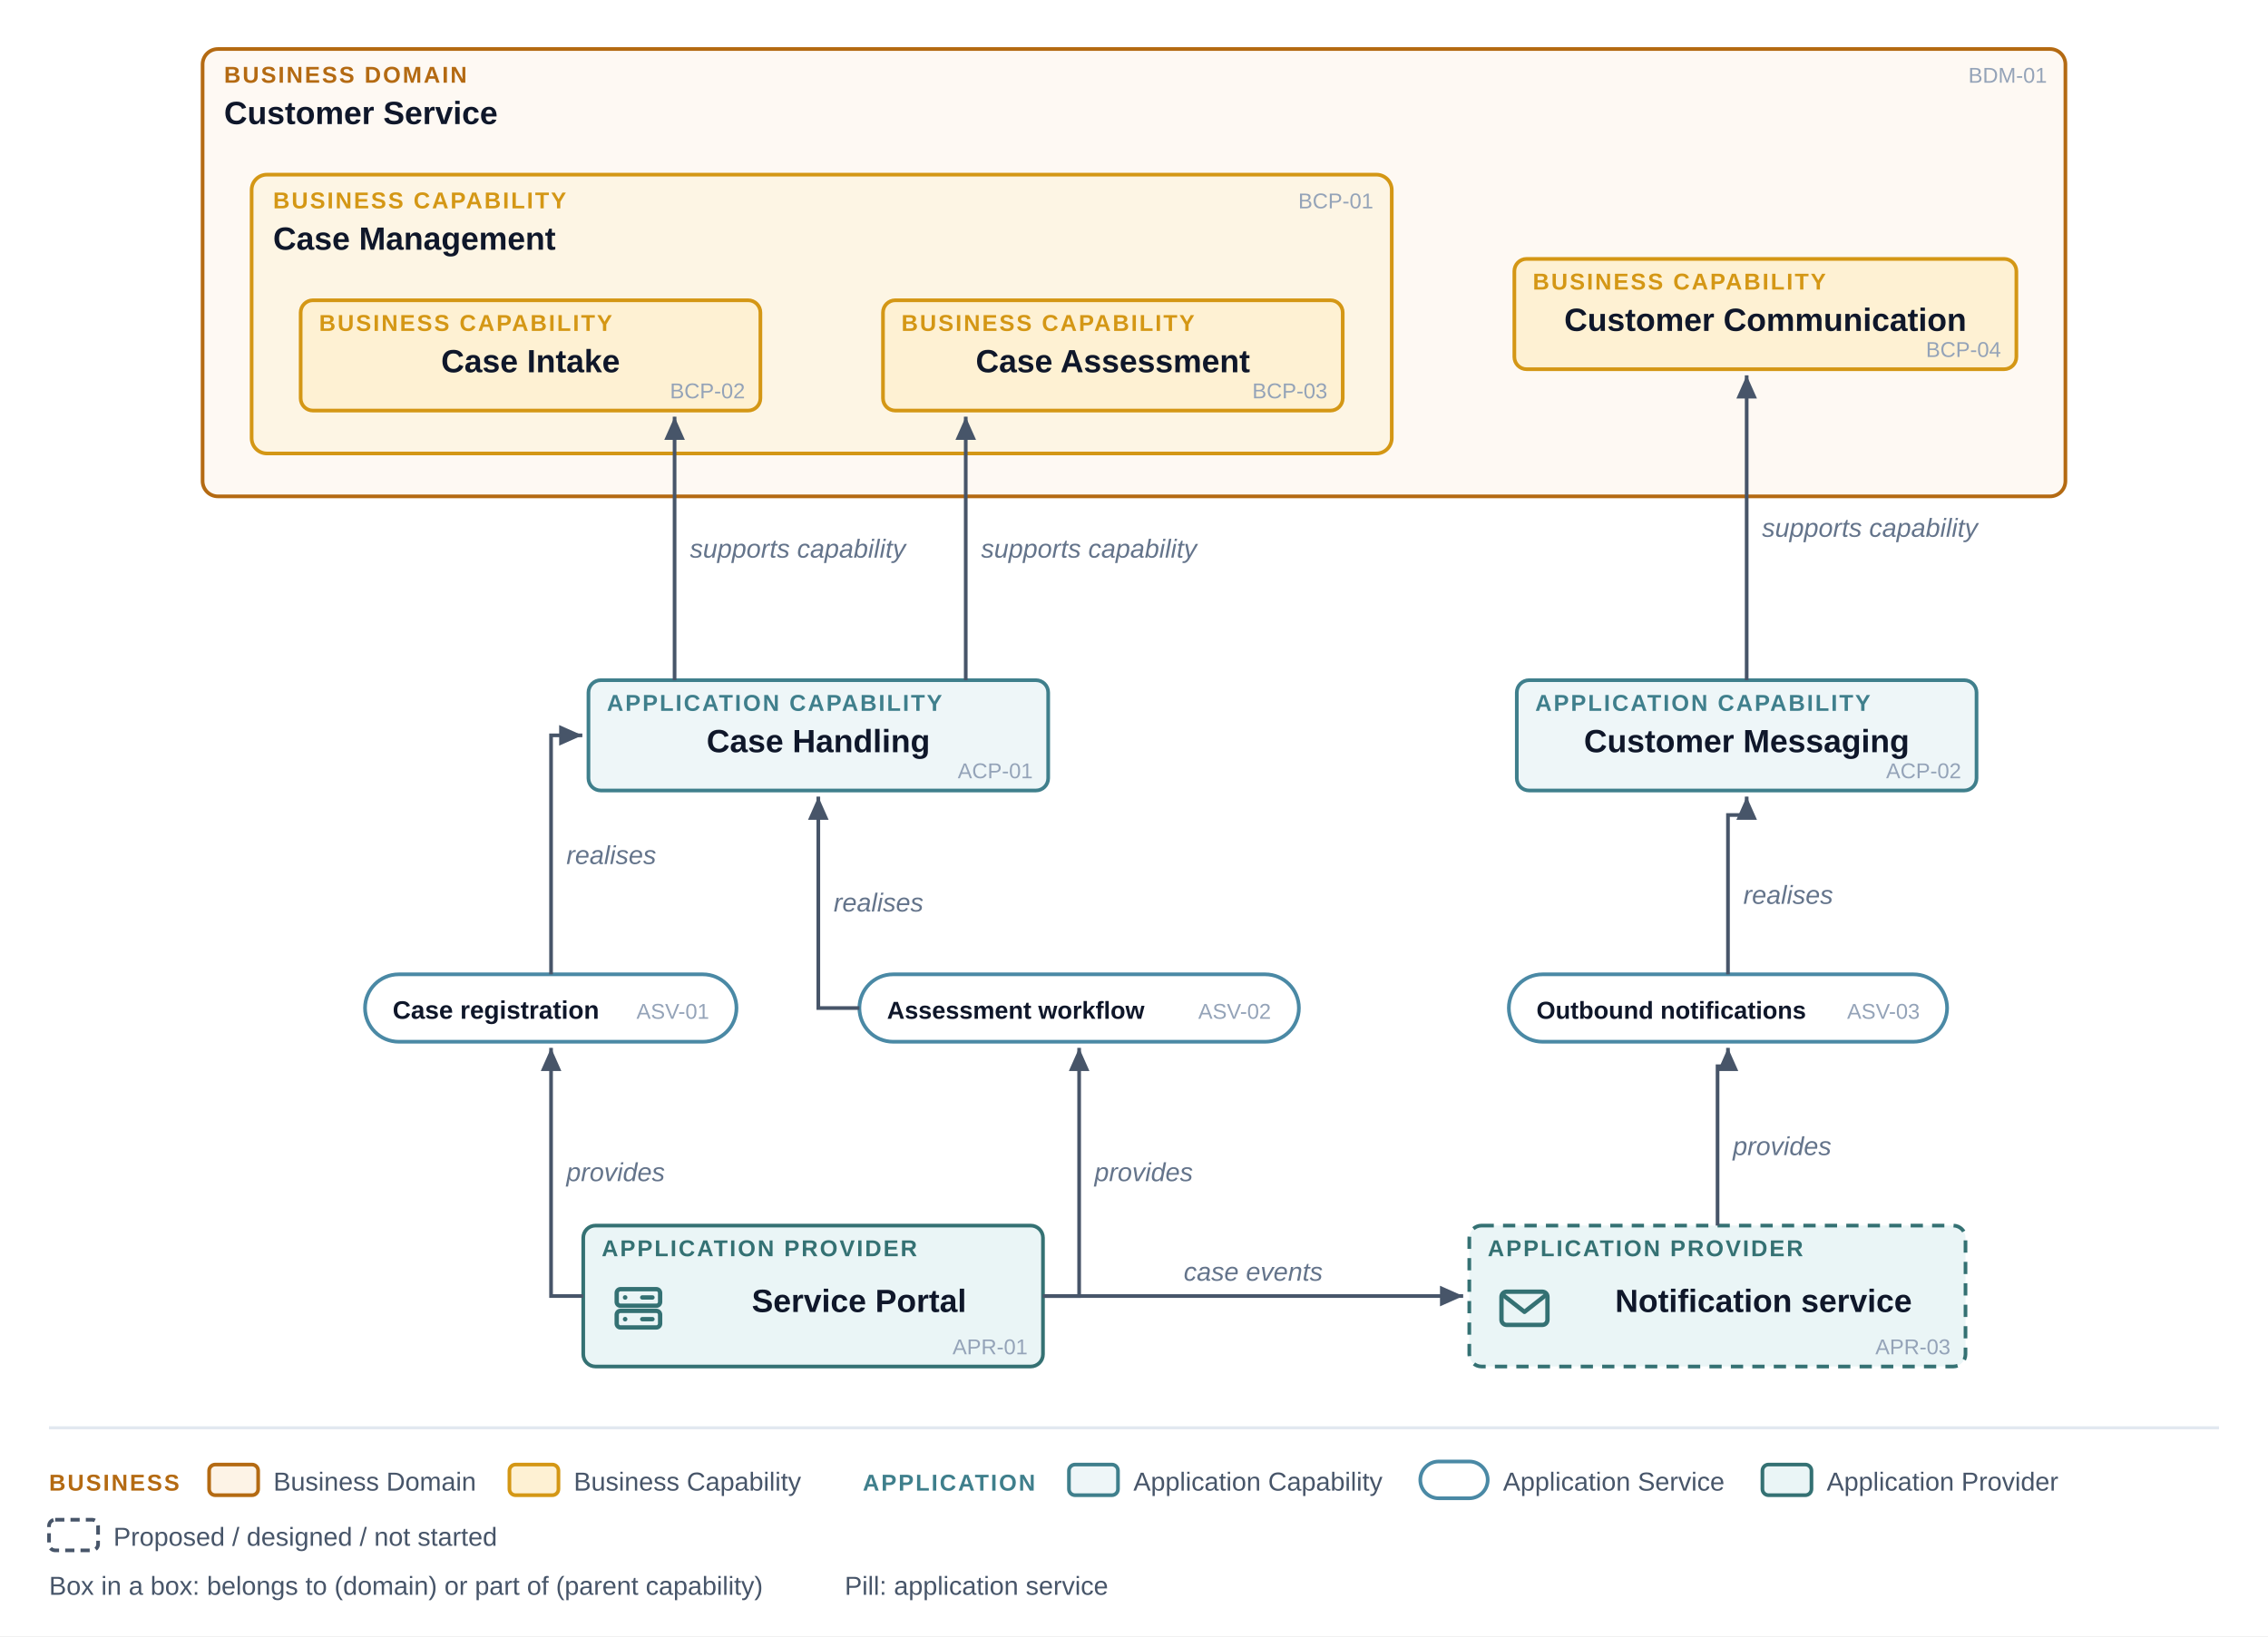
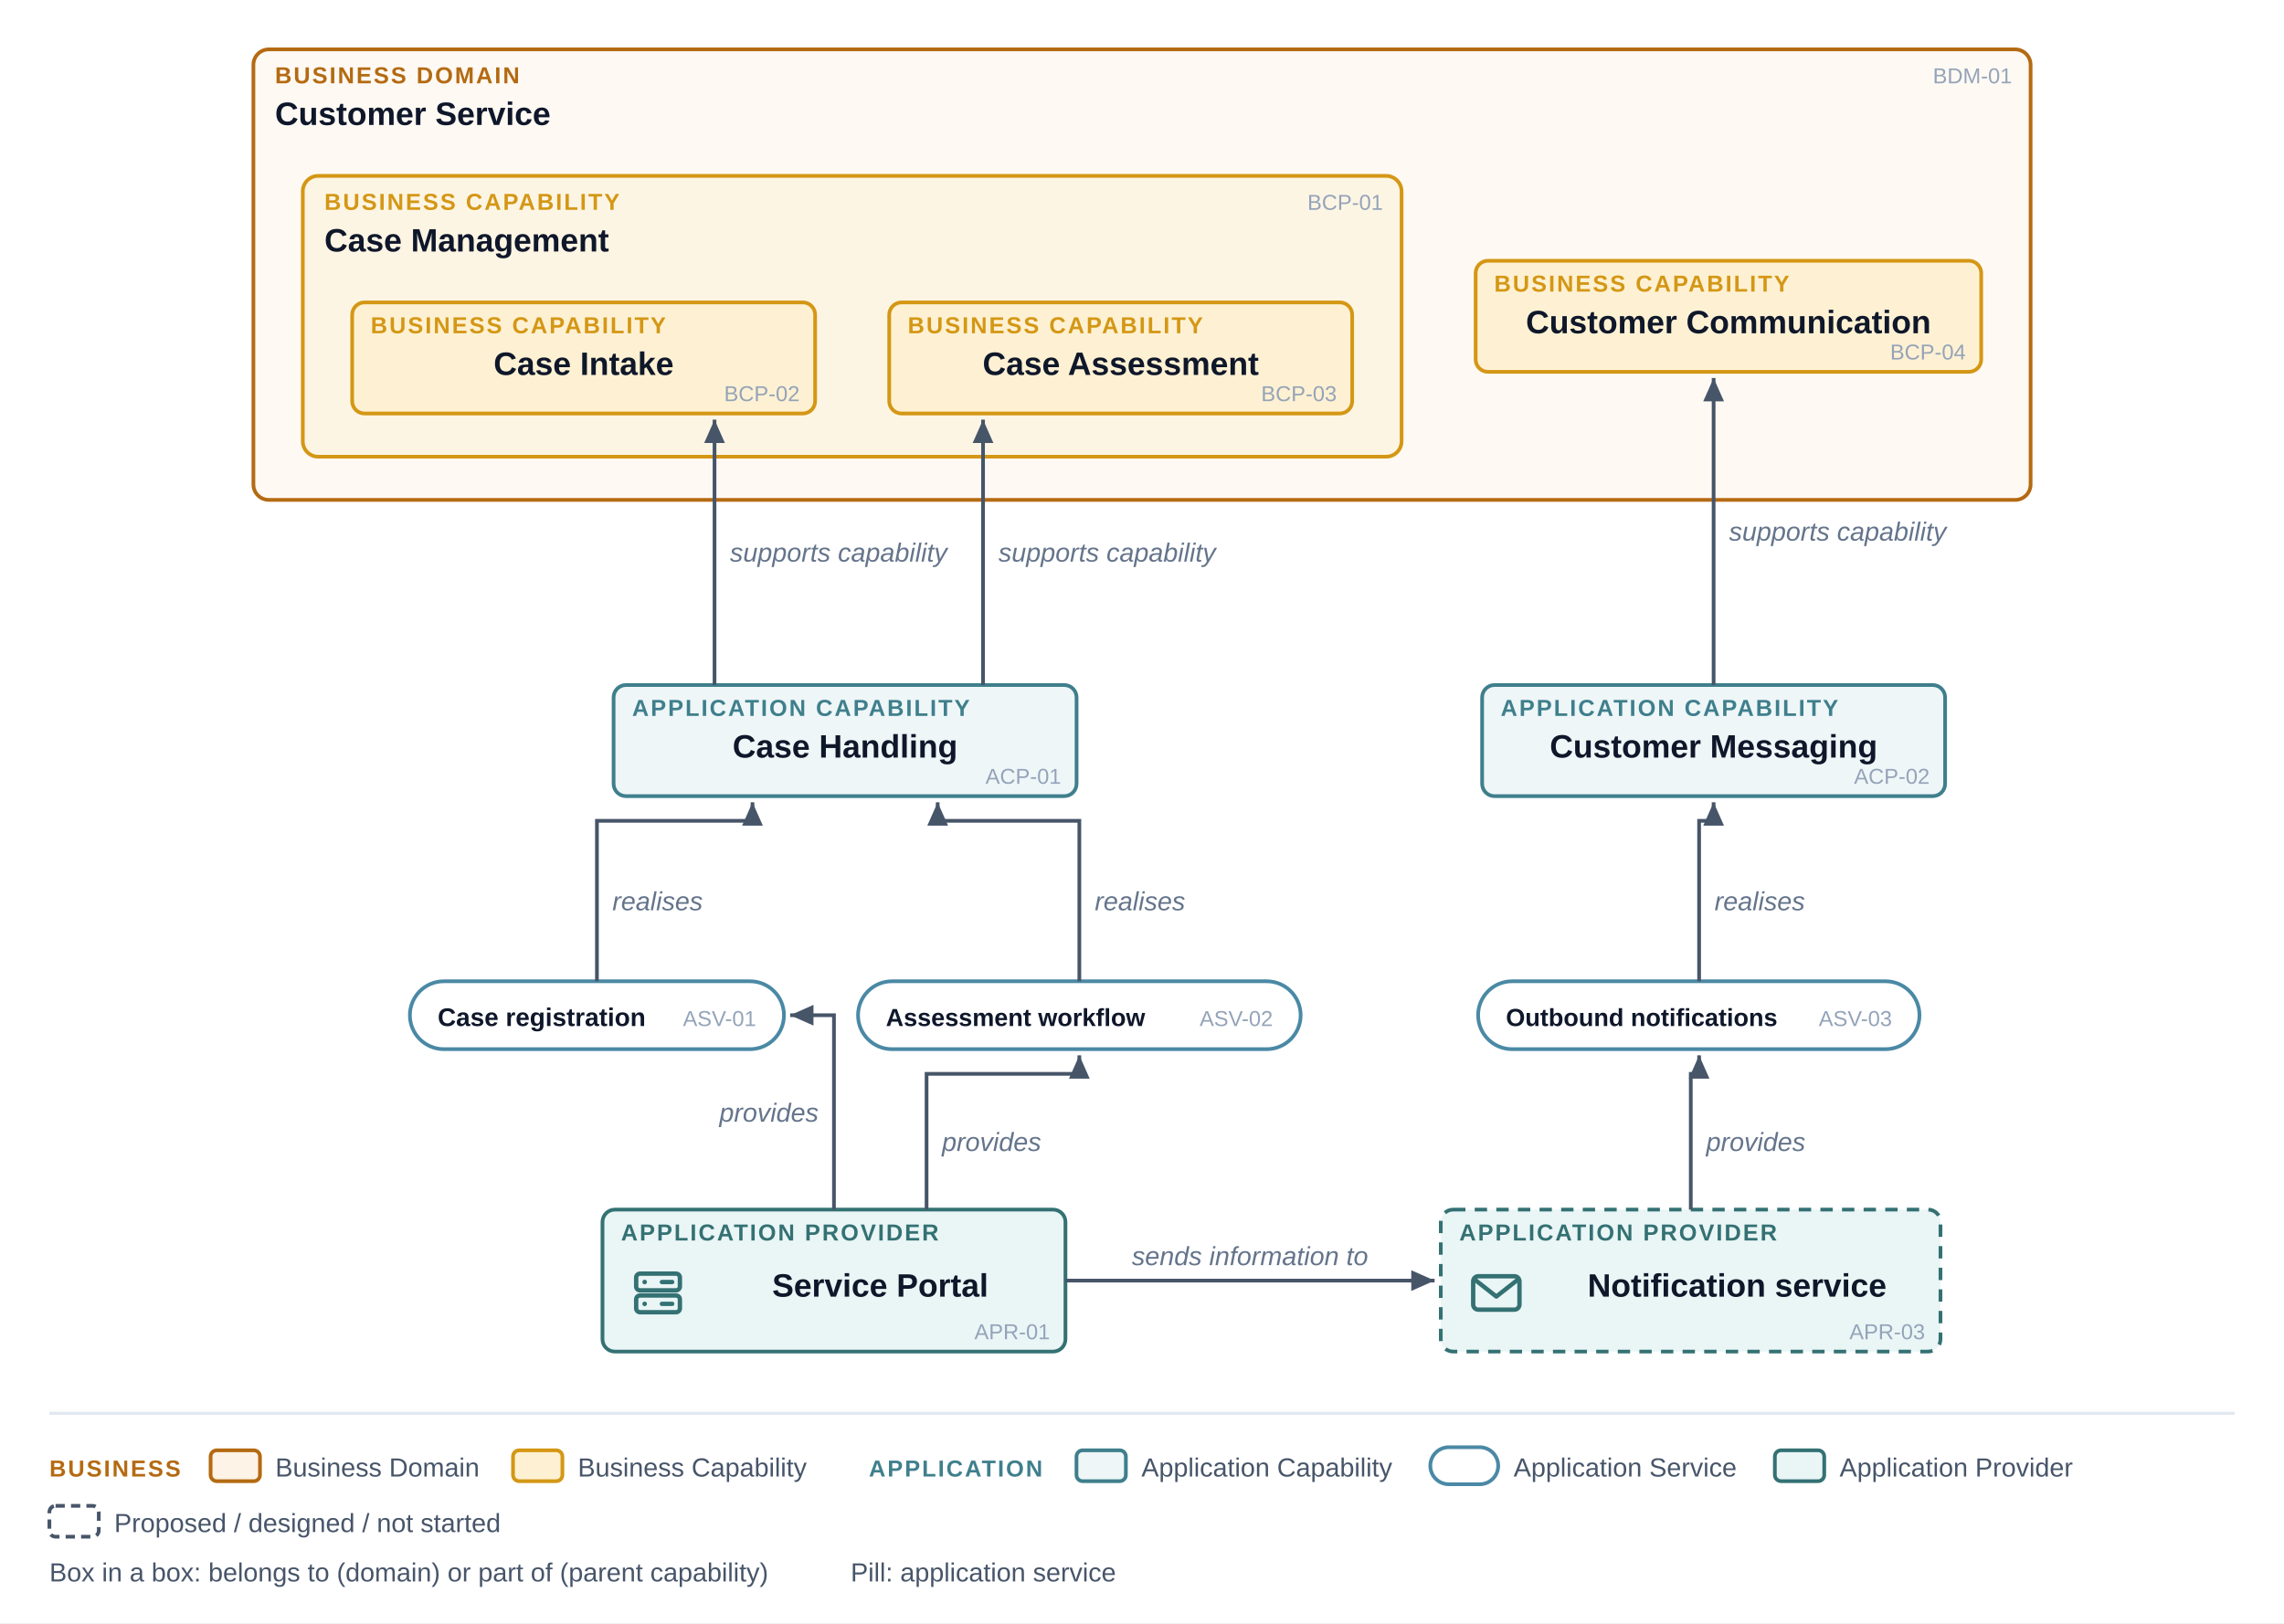
- <svg xmlns="http://www.w3.org/2000/svg" viewBox="0 0 740 534" font-family="-apple-system, 'Helvetica Neue', Arial, sans-serif">
-   <rect x="0" y="0" width="740" height="534" fill="#ffffff" />
+ <svg xmlns="http://www.w3.org/2000/svg" viewBox="0 0 740 526" font-family="-apple-system, 'Helvetica Neue', Arial, sans-serif">
+   <rect x="0" y="0" width="740" height="526" fill="#ffffff" />
  <defs>
    <marker id="arr-v1" viewBox="0 0 10 10" refX="9" refY="5" markerWidth="7" markerHeight="7" orient="auto-start-reverse">
      <path d="M 0 1 L 9 5 L 0 9 z" fill="#475569" />
    </marker>
  </defs>
-   <rect x="66.1" y="16.0" width="607.8" height="146.0" rx="5" fill="#fdf3e6" fill-opacity="0.45" stroke="#b46a12" stroke-width="1.2" />
-   <text x="73.1" y="27.0" font-size="7.5" fill="#b46a12" font-weight="700" letter-spacing="0.6">BUSINESS DOMAIN</text>
-   <text x="667.9" y="27.0" font-size="7" fill="#94a3b8" text-anchor="end">BDM-01</text>
-   <text x="73.1" y="40.5" font-size="10.5" fill="#0f172a" font-weight="600">Customer Service</text>
-   <rect x="82.1" y="57.0" width="372.0" height="91.0" rx="5" fill="#fef1d3" fill-opacity="0.45" stroke="#d49715" stroke-width="1.2" />
-   <text x="89.1" y="68.0" font-size="7.5" fill="#d49715" font-weight="700" letter-spacing="0.6">BUSINESS CAPABILITY</text>
+   <rect x="82.1" y="16.0" width="575.8" height="146.0" rx="5" fill="#fdf3e6" fill-opacity="0.45" stroke="#b46a12" stroke-width="1.2" />
+   <text x="89.1" y="27.0" font-size="7.5" fill="#b46a12" font-weight="700" letter-spacing="0.6">BUSINESS DOMAIN</text>
+   <text x="651.9" y="27.0" font-size="7" fill="#94a3b8" text-anchor="end">BDM-01</text>
+   <text x="89.1" y="40.5" font-size="10.5" fill="#0f172a" font-weight="600">Customer Service</text>
+   <rect x="98.1" y="57.0" width="356.0" height="91.0" rx="5" fill="#fef1d3" fill-opacity="0.45" stroke="#d49715" stroke-width="1.2" />
+   <text x="105.1" y="68.0" font-size="7.5" fill="#d49715" font-weight="700" letter-spacing="0.6">BUSINESS CAPABILITY</text>
  <text x="448.1" y="68.0" font-size="7" fill="#94a3b8" text-anchor="end">BCP-01</text>
-   <text x="89.1" y="81.5" font-size="10.5" fill="#0f172a" font-weight="600">Case Management</text>
-   <rect x="98.1" y="98.0" width="150.0" height="36.0" rx="4" fill="#fef1d3" stroke="#d49715" stroke-width="1.2" />
-   <text x="104.1" y="108.0" font-size="7.5" fill="#d49715" font-weight="700" letter-spacing="0.6">BUSINESS CAPABILITY</text>
-   <text x="173.1" y="121.5" font-size="10.5" fill="#0f172a" text-anchor="middle" font-weight="600">Case Intake</text>
-   <text x="243.1" y="130.0" font-size="7" fill="#94a3b8" text-anchor="end">BCP-02</text>
+   <text x="105.1" y="81.5" font-size="10.5" fill="#0f172a" font-weight="600">Case Management</text>
+   <rect x="114.1" y="98.0" width="150.0" height="36.0" rx="4" fill="#fef1d3" stroke="#d49715" stroke-width="1.2" />
+   <text x="120.1" y="108.0" font-size="7.5" fill="#d49715" font-weight="700" letter-spacing="0.6">BUSINESS CAPABILITY</text>
+   <text x="189.1" y="121.5" font-size="10.5" fill="#0f172a" text-anchor="middle" font-weight="600">Case Intake</text>
+   <text x="259.1" y="130.0" font-size="7" fill="#94a3b8" text-anchor="end">BCP-02</text>
  <rect x="288.1" y="98.0" width="150.0" height="36.0" rx="4" fill="#fef1d3" stroke="#d49715" stroke-width="1.2" />
  <text x="294.1" y="108.0" font-size="7.5" fill="#d49715" font-weight="700" letter-spacing="0.6">BUSINESS CAPABILITY</text>
  <text x="363.1" y="121.5" font-size="10.5" fill="#0f172a" text-anchor="middle" font-weight="600">Case Assessment</text>
  <text x="433.1" y="130.0" font-size="7" fill="#94a3b8" text-anchor="end">BCP-03</text>
-   <rect x="494.1" y="84.5" width="163.8" height="36.0" rx="4" fill="#fef1d3" stroke="#d49715" stroke-width="1.2" />
-   <text x="500.1" y="94.5" font-size="7.5" fill="#d49715" font-weight="700" letter-spacing="0.6">BUSINESS CAPABILITY</text>
-   <text x="576.0" y="108.0" font-size="10.5" fill="#0f172a" text-anchor="middle" font-weight="600">Customer Communication</text>
-   <text x="652.9" y="116.5" font-size="7" fill="#94a3b8" text-anchor="end">BCP-04</text>
-   <rect x="192.0" y="222.0" width="150.0" height="36.0" rx="4" fill="#eef6f8" stroke="#3f7f8c" stroke-width="1.2" />
-   <text x="198.0" y="232.0" font-size="7.5" fill="#3f7f8c" font-weight="700" letter-spacing="0.6">APPLICATION CAPABILITY</text>
-   <text x="267.0" y="245.5" font-size="10.5" fill="#0f172a" text-anchor="middle" font-weight="600">Case Handling</text>
-   <text x="337.0" y="254.0" font-size="7" fill="#94a3b8" text-anchor="end">ACP-01</text>
-   <rect x="494.9" y="222.0" width="150.0" height="36.0" rx="4" fill="#eef6f8" stroke="#3f7f8c" stroke-width="1.2" />
-   <text x="500.9" y="232.0" font-size="7.5" fill="#3f7f8c" font-weight="700" letter-spacing="0.6">APPLICATION CAPABILITY</text>
-   <text x="569.9" y="245.5" font-size="10.5" fill="#0f172a" text-anchor="middle" font-weight="600">Customer Messaging</text>
-   <text x="639.9" y="254.0" font-size="7" fill="#94a3b8" text-anchor="end">ACP-02</text>
-   <rect x="119.1" y="318.0" width="121.2" height="22.0" rx="11" fill="#ffffff" stroke="#4a89a5" stroke-width="1.2" />
-   <text x="128.1" y="332.5" font-size="8.25" fill="#0f172a" font-weight="600">Case registration</text>
-   <text x="231.4" y="332.5" font-size="7" fill="#94a3b8" text-anchor="end">ASV-01</text>
-   <rect x="280.4" y="318.0" width="143.4" height="22.0" rx="11" fill="#ffffff" stroke="#4a89a5" stroke-width="1.2" />
-   <text x="289.4" y="332.5" font-size="8.0" fill="#0f172a" font-weight="600">Assessment workflow</text>
-   <text x="414.7" y="332.5" font-size="7" fill="#94a3b8" text-anchor="end">ASV-02</text>
-   <rect x="492.3" y="318.0" width="143.0" height="22.0" rx="11" fill="#ffffff" stroke="#4a89a5" stroke-width="1.2" />
-   <text x="501.3" y="332.5" font-size="8.0" fill="#0f172a" font-weight="600">Outbound notifications</text>
-   <text x="626.4" y="332.5" font-size="7" fill="#94a3b8" text-anchor="end">ASV-03</text>
-   <rect x="190.3" y="400.0" width="150.0" height="46.0" rx="4" fill="#eaf5f6" stroke="#347173" stroke-width="1.2" />
-   <text x="196.3" y="410.0" font-size="7.5" fill="#347173" font-weight="700" letter-spacing="0.6">APPLICATION PROVIDER</text>
-   <g transform="translate(198.3 417.0) scale(0.8333)" color="#347173">
+   <rect x="478.1" y="84.5" width="163.8" height="36.0" rx="4" fill="#fef1d3" stroke="#d49715" stroke-width="1.2" />
+   <text x="484.1" y="94.5" font-size="7.5" fill="#d49715" font-weight="700" letter-spacing="0.6">BUSINESS CAPABILITY</text>
+   <text x="560.0" y="108.0" font-size="10.5" fill="#0f172a" text-anchor="middle" font-weight="600">Customer Communication</text>
+   <text x="636.9" y="116.5" font-size="7" fill="#94a3b8" text-anchor="end">BCP-04</text>
+   <rect x="198.8" y="222.0" width="150.0" height="36.0" rx="4" fill="#eef6f8" stroke="#3f7f8c" stroke-width="1.2" />
+   <text x="204.8" y="232.0" font-size="7.5" fill="#3f7f8c" font-weight="700" letter-spacing="0.6">APPLICATION CAPABILITY</text>
+   <text x="273.8" y="245.5" font-size="10.5" fill="#0f172a" text-anchor="middle" font-weight="600">Case Handling</text>
+   <text x="343.8" y="254.0" font-size="7" fill="#94a3b8" text-anchor="end">ACP-01</text>
+   <rect x="480.2" y="222.0" width="150.0" height="36.0" rx="4" fill="#eef6f8" stroke="#3f7f8c" stroke-width="1.2" />
+   <text x="486.2" y="232.0" font-size="7.5" fill="#3f7f8c" font-weight="700" letter-spacing="0.6">APPLICATION CAPABILITY</text>
+   <text x="555.2" y="245.5" font-size="10.5" fill="#0f172a" text-anchor="middle" font-weight="600">Customer Messaging</text>
+   <text x="625.2" y="254.0" font-size="7" fill="#94a3b8" text-anchor="end">ACP-02</text>
+   <rect x="132.8" y="318.0" width="121.2" height="22.0" rx="11" fill="#ffffff" stroke="#4a89a5" stroke-width="1.2" />
+   <text x="141.8" y="332.5" font-size="8.25" fill="#0f172a" font-weight="600">Case registration</text>
+   <text x="245.0" y="332.5" font-size="7" fill="#94a3b8" text-anchor="end">ASV-01</text>
+   <rect x="278.0" y="318.0" width="143.4" height="22.0" rx="11" fill="#ffffff" stroke="#4a89a5" stroke-width="1.2" />
+   <text x="287.0" y="332.5" font-size="8.0" fill="#0f172a" font-weight="600">Assessment workflow</text>
+   <text x="412.4" y="332.5" font-size="7" fill="#94a3b8" text-anchor="end">ASV-02</text>
+   <rect x="478.9" y="318.0" width="143.0" height="22.0" rx="11" fill="#ffffff" stroke="#4a89a5" stroke-width="1.2" />
+   <text x="487.9" y="332.5" font-size="8.0" fill="#0f172a" font-weight="600">Outbound notifications</text>
+   <text x="613.0" y="332.5" font-size="7" fill="#94a3b8" text-anchor="end">ASV-03</text>
+   <rect x="195.2" y="392.0" width="150.0" height="46.0" rx="4" fill="#eaf5f6" stroke="#347173" stroke-width="1.2" />
+   <text x="201.2" y="402.0" font-size="7.5" fill="#347173" font-weight="700" letter-spacing="0.6">APPLICATION PROVIDER</text>
+   <g transform="translate(203.2 409.0) scale(0.8333)" color="#347173">
    <g fill="none" stroke="#347173" stroke-width="1.7" stroke-linecap="round" stroke-linejoin="round">
      <rect x="3.5" y="4.5" width="17" height="6.5" rx="1.5" />
      <rect x="3.5" y="13" width="17" height="6.5" rx="1.5" />
      <circle cx="6.8" cy="7.75" r="0.9" fill="#347173" stroke="none" />
      <circle cx="6.8" cy="16.25" r="0.9" fill="#347173" stroke="none" />
      <line x1="13.5" y1="7.75" x2="17.5" y2="7.75" />
      <line x1="13.5" y1="16.25" x2="17.5" y2="16.25" />
    </g>
  </g>
-   <text x="280.3" y="428.2" font-size="10.5" fill="#0f172a" text-anchor="middle" font-weight="600">Service Portal</text>
-   <text x="335.3" y="442.0" font-size="7" fill="#94a3b8" text-anchor="end">APR-01</text>
-   <rect x="479.4" y="400.0" width="161.9" height="46.0" rx="4" fill="#eaf5f6" stroke="#347173" stroke-width="1.2" stroke-dasharray="4 3" />
-   <text x="485.4" y="410.0" font-size="7.5" fill="#347173" font-weight="700" letter-spacing="0.6">APPLICATION PROVIDER</text>
-   <g transform="translate(487.4 417.0) scale(0.8333)" color="#347173">
+   <text x="285.2" y="420.2" font-size="10.5" fill="#0f172a" text-anchor="middle" font-weight="600">Service Portal</text>
+   <text x="340.2" y="434.0" font-size="7" fill="#94a3b8" text-anchor="end">APR-01</text>
+   <rect x="466.8" y="392.0" width="161.9" height="46.0" rx="4" fill="#eaf5f6" stroke="#347173" stroke-width="1.2" stroke-dasharray="4 3" />
+   <text x="472.8" y="402.0" font-size="7.5" fill="#347173" font-weight="700" letter-spacing="0.6">APPLICATION PROVIDER</text>
+   <g transform="translate(474.8 409.0) scale(0.8333)" color="#347173">
    <g fill="none" stroke="#347173" stroke-width="1.7" stroke-linecap="round" stroke-linejoin="round">
      <rect x="3" y="5.5" width="18" height="13" rx="2" />
      <path d="M3.6 6.8 L12 13.4 L20.4 6.8" />
    </g>
  </g>
-   <text x="575.4" y="428.2" font-size="10.5" fill="#0f172a" text-anchor="middle" font-weight="600">Notification service</text>
-   <text x="636.4" y="442.0" font-size="7" fill="#94a3b8" text-anchor="end">APR-03</text>
-   <polyline points="220.1,222.0 220.1,136.0" fill="none" stroke="#475569" stroke-width="1.2" marker-end="url(#arr-v1)" />
-   <text x="225.1" y="182.0" font-size="8.5" fill="#64748b" font-style="italic" stroke="#ffffff" stroke-width="3" stroke-linejoin="round" paint-order="stroke">supports capability</text>
-   <polyline points="315.1,222.0 315.1,136.0" fill="none" stroke="#475569" stroke-width="1.2" marker-end="url(#arr-v1)" />
-   <text x="320.1" y="182.0" font-size="8.5" fill="#64748b" font-style="italic" stroke="#ffffff" stroke-width="3" stroke-linejoin="round" paint-order="stroke">supports capability</text>
-   <polyline points="569.9,222.0 569.9,122.5" fill="none" stroke="#475569" stroke-width="1.2" marker-end="url(#arr-v1)" />
-   <text x="574.9" y="175.2" font-size="8.5" fill="#64748b" font-style="italic" stroke="#ffffff" stroke-width="3" stroke-linejoin="round" paint-order="stroke">supports capability</text>
-   <polyline points="179.8,318.0 179.8,240.0 190.0,240.0" fill="none" stroke="#475569" stroke-width="1.2" marker-end="url(#arr-v1)" />
-   <text x="184.8" y="282.0" font-size="8.5" fill="#64748b" font-style="italic" stroke="#ffffff" stroke-width="3" stroke-linejoin="round" paint-order="stroke">realises</text>
-   <polyline points="280.4,329.0 267.0,329.0 267.0,260.0" fill="none" stroke="#475569" stroke-width="1.2" marker-end="url(#arr-v1)" />
-   <text x="272.0" y="297.5" font-size="8.5" fill="#64748b" font-style="italic" stroke="#ffffff" stroke-width="3" stroke-linejoin="round" paint-order="stroke">realises</text>
-   <polyline points="563.8,318.0 563.8,266.0 569.9,266.0 569.9,260.0" fill="none" stroke="#475569" stroke-width="1.2" marker-end="url(#arr-v1)" />
-   <text x="568.8" y="295.0" font-size="8.5" fill="#64748b" font-style="italic" stroke="#ffffff" stroke-width="3" stroke-linejoin="round" paint-order="stroke">realises</text>
-   <polyline points="190.3,423.0 179.8,423.0 179.8,342.0" fill="none" stroke="#475569" stroke-width="1.2" marker-end="url(#arr-v1)" />
-   <text x="184.8" y="385.5" font-size="8.5" fill="#64748b" font-style="italic" stroke="#ffffff" stroke-width="3" stroke-linejoin="round" paint-order="stroke">provides</text>
-   <polyline points="340.3,423.0 352.1,423.0 352.1,342.0" fill="none" stroke="#475569" stroke-width="1.2" marker-end="url(#arr-v1)" />
-   <text x="357.1" y="385.5" font-size="8.5" fill="#64748b" font-style="italic" stroke="#ffffff" stroke-width="3" stroke-linejoin="round" paint-order="stroke">provides</text>
-   <polyline points="560.4,400.0 560.4,348.0 563.8,348.0 563.8,342.0" fill="none" stroke="#475569" stroke-width="1.2" marker-end="url(#arr-v1)" />
-   <text x="565.4" y="377.0" font-size="8.5" fill="#64748b" font-style="italic" stroke="#ffffff" stroke-width="3" stroke-linejoin="round" paint-order="stroke">provides</text>
-   <polyline points="340.3,423.0 477.4,423.0" fill="none" stroke="#475569" stroke-width="1.2" marker-end="url(#arr-v1)" />
-   <text x="408.9" y="418.0" font-size="8.5" fill="#64748b" text-anchor="middle" font-style="italic" stroke="#ffffff" stroke-width="3" stroke-linejoin="round" paint-order="stroke">case events</text>
-   <line x1="16" y1="466.0" x2="724" y2="466.0" stroke="#e2e8f0" stroke-width="1" />
-   <text x="16.0" y="486.5" font-size="7.5" fill="#b46a12" font-weight="700" letter-spacing="0.6">BUSINESS</text>
-   <rect x="68.232" y="478.0" width="16" height="10" rx="2" fill="#fdf3e6" stroke="#b46a12" stroke-width="1.2" />
-   <text x="89.2" y="486.5" font-size="8.5" fill="#475569">Business Domain</text>
-   <rect x="166.212" y="478.0" width="16" height="10" rx="2" fill="#fef1d3" stroke="#d49715" stroke-width="1.2" />
-   <text x="187.2" y="486.5" font-size="8.5" fill="#475569">Business Capability</text>
-   <text x="281.5" y="486.5" font-size="7.5" fill="#3f7f8c" font-weight="700" letter-spacing="0.6">APPLICATION</text>
-   <rect x="348.771" y="478.0" width="16" height="10" rx="2" fill="#eef6f8" stroke="#3f7f8c" stroke-width="1.2" />
-   <text x="369.8" y="486.5" font-size="8.5" fill="#475569">Application Capability</text>
-   <rect x="463.411" y="477.0" width="22" height="12" rx="6" fill="#ffffff" stroke="#4a89a5" stroke-width="1.2" />
-   <text x="490.4" y="486.5" font-size="8.5" fill="#475569">Application Service</text>
-   <rect x="575.041" y="478.0" width="16" height="10" rx="2" fill="#eaf5f6" stroke="#347173" stroke-width="1.2" />
-   <text x="596.0" y="486.5" font-size="8.5" fill="#475569">Application Provider</text>
-   <rect x="16" y="496.0" width="16" height="10" rx="2" fill="#ffffff" stroke="#475569" stroke-width="1.2" stroke-dasharray="3 2" />
-   <text x="37.0" y="504.5" font-size="8.5" fill="#475569">Proposed / designed / not started</text>
-   <text x="16.0" y="520.5" font-size="8.5" fill="#475569">Box in a box: belongs to (domain) or part of (parent capability)</text>
-   <text x="275.6" y="520.5" font-size="8.5" fill="#475569">Pill: application service</text>
+   <text x="562.8" y="420.2" font-size="10.5" fill="#0f172a" text-anchor="middle" font-weight="600">Notification service</text>
+   <text x="623.7" y="434.0" font-size="7" fill="#94a3b8" text-anchor="end">APR-03</text>
+   <polyline points="231.5,222.0 231.5,136.0" fill="none" stroke="#475569" stroke-width="1.2" marker-end="url(#arr-v1)" />
+   <text x="236.5" y="182.0" font-size="8.5" fill="#64748b" font-style="italic" stroke="#ffffff" stroke-width="3" stroke-linejoin="round" paint-order="stroke">supports capability</text>
+   <polyline points="318.5,222.0 318.5,136.0" fill="none" stroke="#475569" stroke-width="1.2" marker-end="url(#arr-v1)" />
+   <text x="323.5" y="182.0" font-size="8.5" fill="#64748b" font-style="italic" stroke="#ffffff" stroke-width="3" stroke-linejoin="round" paint-order="stroke">supports capability</text>
+   <polyline points="555.2,222.0 555.2,122.5" fill="none" stroke="#475569" stroke-width="1.2" marker-end="url(#arr-v1)" />
+   <text x="560.2" y="175.2" font-size="8.5" fill="#64748b" font-style="italic" stroke="#ffffff" stroke-width="3" stroke-linejoin="round" paint-order="stroke">supports capability</text>
+   <polyline points="193.4,318.0 193.4,266.0 243.8,266.0 243.8,260.0" fill="none" stroke="#475569" stroke-width="1.2" marker-end="url(#arr-v1)" />
+   <text x="198.4" y="295.0" font-size="8.5" fill="#64748b" font-style="italic" stroke="#ffffff" stroke-width="3" stroke-linejoin="round" paint-order="stroke">realises</text>
+   <polyline points="349.7,318.0 349.7,266.0 303.8,266.0 303.8,260.0" fill="none" stroke="#475569" stroke-width="1.2" marker-end="url(#arr-v1)" />
+   <text x="354.7" y="295.0" font-size="8.5" fill="#64748b" font-style="italic" stroke="#ffffff" stroke-width="3" stroke-linejoin="round" paint-order="stroke">realises</text>
+   <polyline points="550.5,318.0 550.5,266.0 555.2,266.0 555.2,260.0" fill="none" stroke="#475569" stroke-width="1.2" marker-end="url(#arr-v1)" />
+   <text x="555.5" y="295.0" font-size="8.5" fill="#64748b" font-style="italic" stroke="#ffffff" stroke-width="3" stroke-linejoin="round" paint-order="stroke">realises</text>
+   <polyline points="270.2,392.0 270.2,329.0 256.0,329.0" fill="none" stroke="#475569" stroke-width="1.2" marker-end="url(#arr-v1)" />
+   <text x="265.2" y="363.5" font-size="8.5" fill="#64748b" text-anchor="end" font-style="italic" stroke="#ffffff" stroke-width="3" stroke-linejoin="round" paint-order="stroke">provides</text>
+   <polyline points="300.2,392.0 300.2,348.0 349.7,348.0 349.7,342.0" fill="none" stroke="#475569" stroke-width="1.2" marker-end="url(#arr-v1)" />
+   <text x="305.2" y="373.0" font-size="8.5" fill="#64748b" font-style="italic" stroke="#ffffff" stroke-width="3" stroke-linejoin="round" paint-order="stroke">provides</text>
+   <polyline points="547.8,392.0 547.8,348.0 550.5,348.0 550.5,342.0" fill="none" stroke="#475569" stroke-width="1.2" marker-end="url(#arr-v1)" />
+   <text x="552.8" y="373.0" font-size="8.5" fill="#64748b" font-style="italic" stroke="#ffffff" stroke-width="3" stroke-linejoin="round" paint-order="stroke">provides</text>
+   <polyline points="345.2,415.0 464.8,415.0" fill="none" stroke="#475569" stroke-width="1.2" marker-end="url(#arr-v1)" />
+   <text x="405.0" y="410.0" font-size="8.5" fill="#64748b" text-anchor="middle" font-style="italic" stroke="#ffffff" stroke-width="3" stroke-linejoin="round" paint-order="stroke">sends information to</text>
+   <line x1="16" y1="458.0" x2="724" y2="458.0" stroke="#e2e8f0" stroke-width="1" />
+   <text x="16.0" y="478.5" font-size="7.5" fill="#b46a12" font-weight="700" letter-spacing="0.6">BUSINESS</text>
+   <rect x="68.232" y="470.0" width="16" height="10" rx="2" fill="#fdf3e6" stroke="#b46a12" stroke-width="1.2" />
+   <text x="89.2" y="478.5" font-size="8.5" fill="#475569">Business Domain</text>
+   <rect x="166.212" y="470.0" width="16" height="10" rx="2" fill="#fef1d3" stroke="#d49715" stroke-width="1.2" />
+   <text x="187.2" y="478.5" font-size="8.5" fill="#475569">Business Capability</text>
+   <text x="281.5" y="478.5" font-size="7.5" fill="#3f7f8c" font-weight="700" letter-spacing="0.6">APPLICATION</text>
+   <rect x="348.771" y="470.0" width="16" height="10" rx="2" fill="#eef6f8" stroke="#3f7f8c" stroke-width="1.2" />
+   <text x="369.8" y="478.5" font-size="8.5" fill="#475569">Application Capability</text>
+   <rect x="463.411" y="469.0" width="22" height="12" rx="6" fill="#ffffff" stroke="#4a89a5" stroke-width="1.2" />
+   <text x="490.4" y="478.5" font-size="8.5" fill="#475569">Application Service</text>
+   <rect x="575.041" y="470.0" width="16" height="10" rx="2" fill="#eaf5f6" stroke="#347173" stroke-width="1.2" />
+   <text x="596.0" y="478.5" font-size="8.5" fill="#475569">Application Provider</text>
+   <rect x="16" y="488.0" width="16" height="10" rx="2" fill="#ffffff" stroke="#475569" stroke-width="1.2" stroke-dasharray="3 2" />
+   <text x="37.0" y="496.5" font-size="8.5" fill="#475569">Proposed / designed / not started</text>
+   <text x="16.0" y="512.5" font-size="8.5" fill="#475569">Box in a box: belongs to (domain) or part of (parent capability)</text>
+   <text x="275.6" y="512.5" font-size="8.5" fill="#475569">Pill: application service</text>
</svg>
